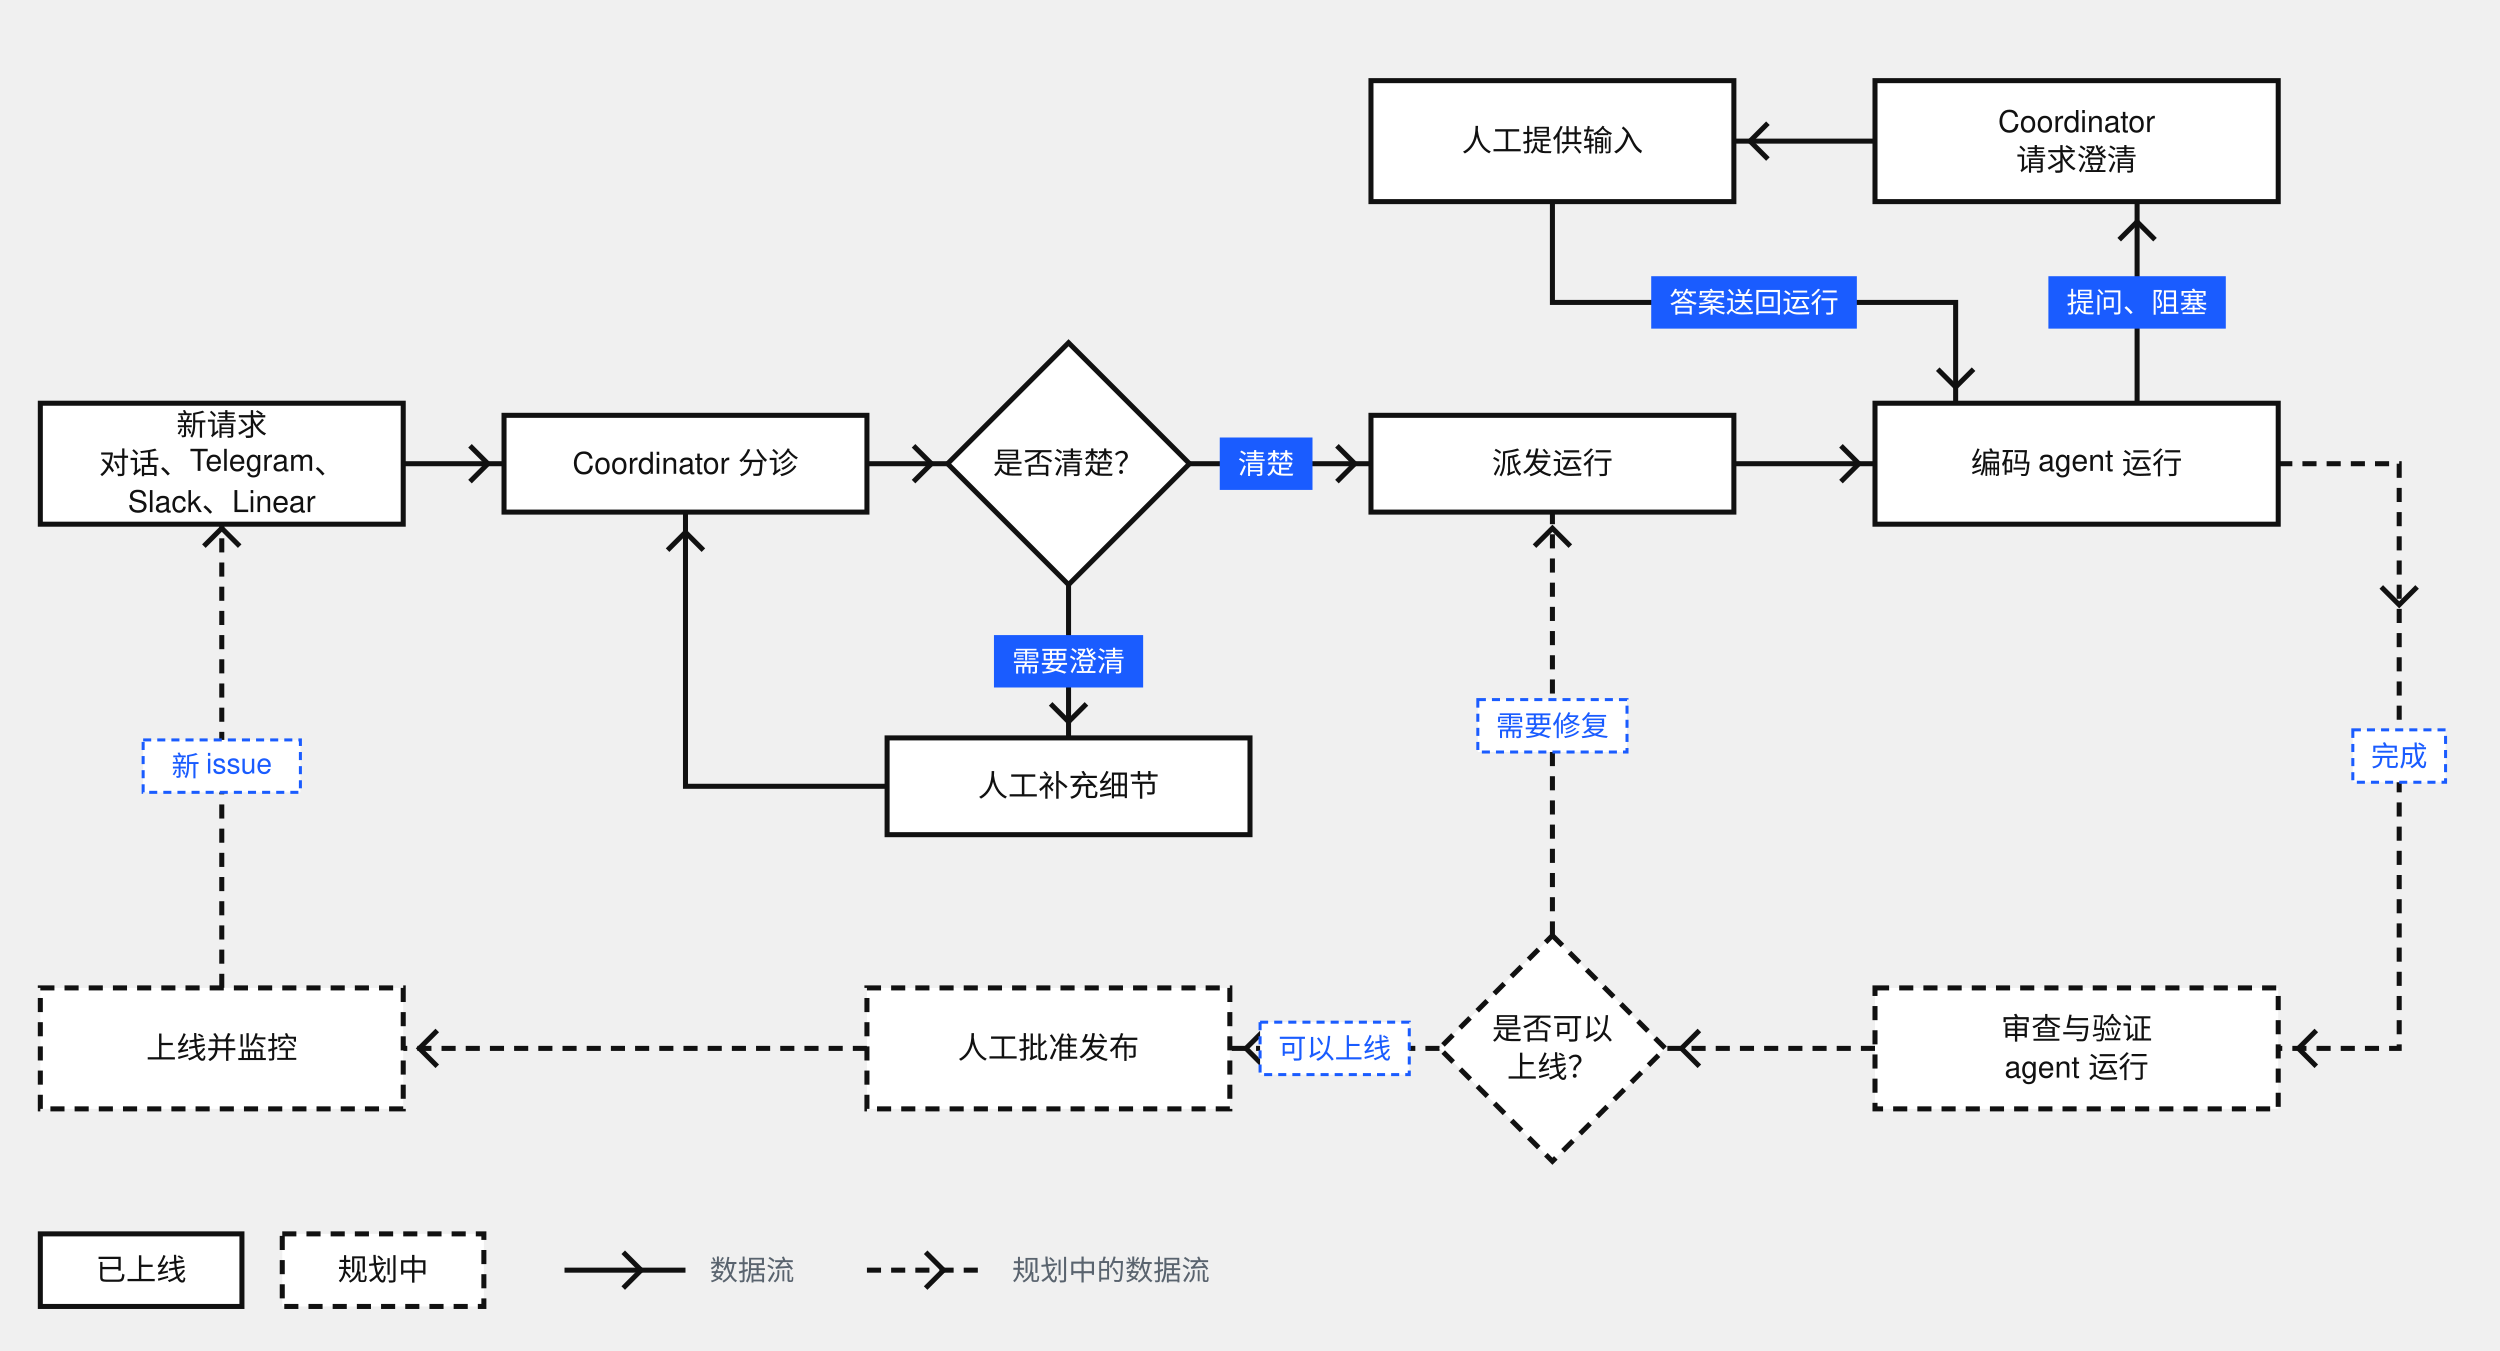
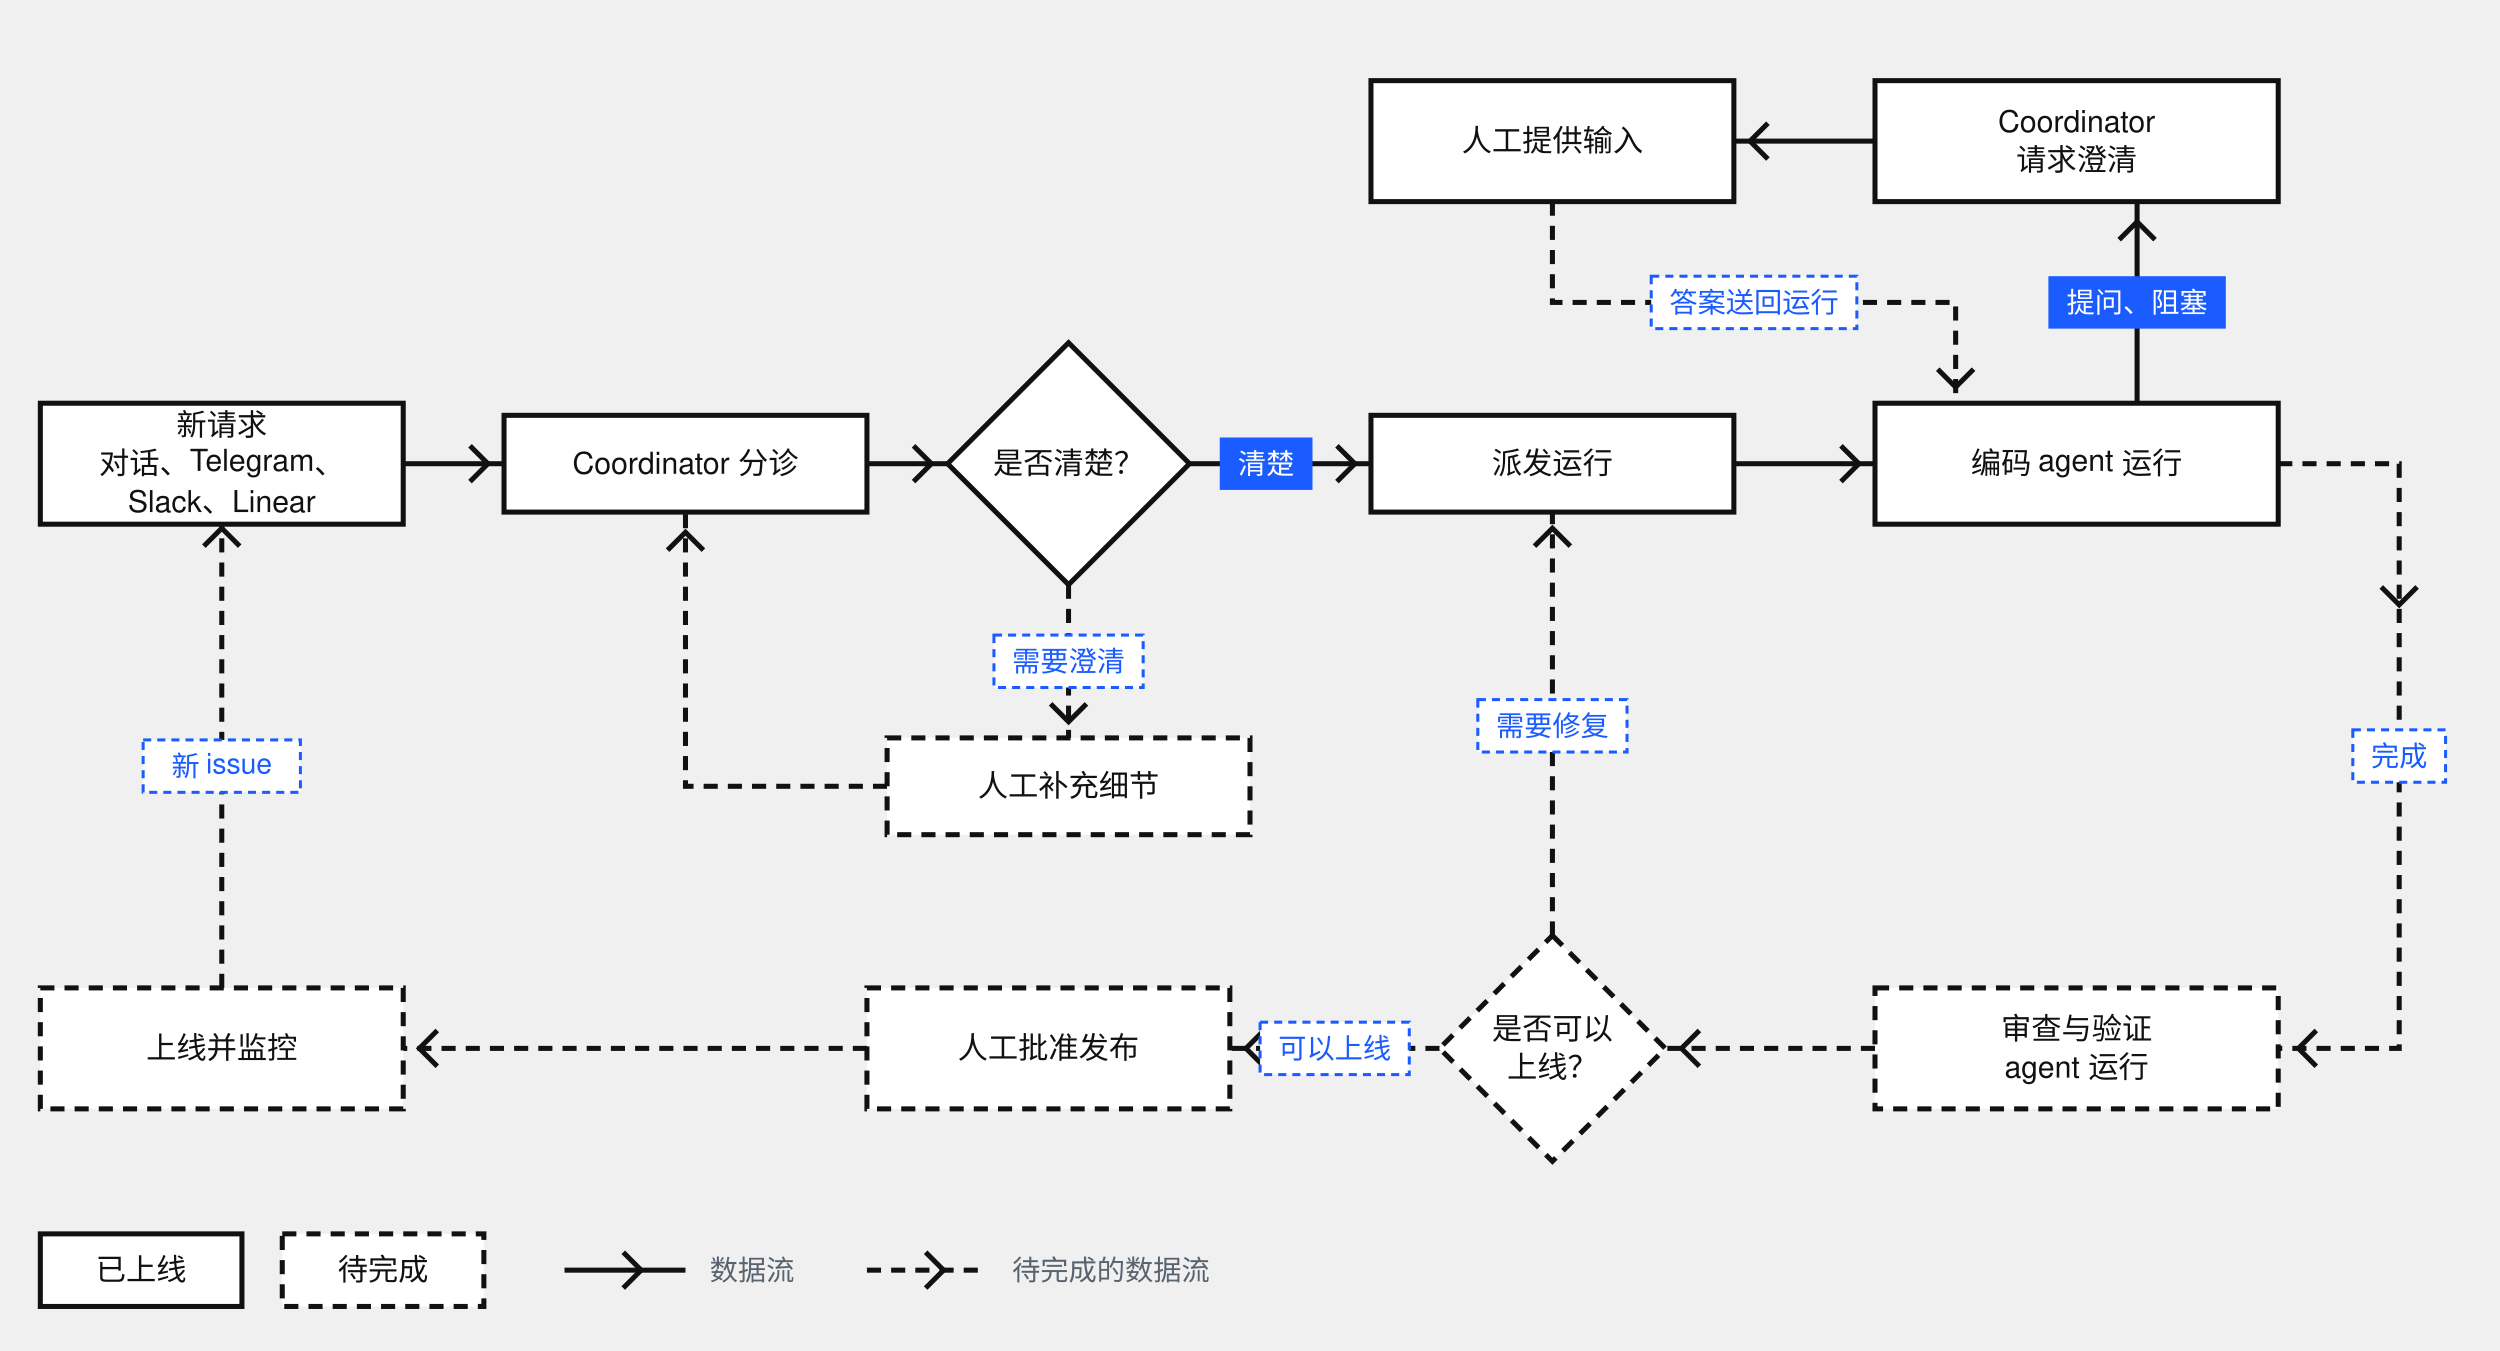
<svg xmlns="http://www.w3.org/2000/svg" width="1240" height="670" viewBox="0 0 1240 670" font-family="-apple-system, BlinkMacSystemFont, &quot;Segoe UI&quot;, Helvetica, Arial, &quot;PingFang SC&quot;, &quot;Noto Sans CJK SC&quot;, &quot;Microsoft YaHei&quot;, sans-serif" role="img" aria-label="任务在 Mikka 中的流转">
  <path d="M200 230 L250 230" fill="none" stroke="#111111" stroke-width="2.5" />
  <path d="M234 222 L242 230 L234 238" fill="none" stroke="#111111" stroke-width="2.5" stroke-linecap="square" stroke-linejoin="miter" />
  <path d="M430 230 L470 230" fill="none" stroke="#111111" stroke-width="2.5" />
  <path d="M454 222 L462 230 L454 238" fill="none" stroke="#111111" stroke-width="2.5" stroke-linecap="square" stroke-linejoin="miter" />
  <path d="M590 230 L680 230" fill="none" stroke="#111111" stroke-width="2.5" />
  <path d="M664 222 L672 230 L664 238" fill="none" stroke="#111111" stroke-width="2.5" stroke-linecap="square" stroke-linejoin="miter" />
  <rect x="605" y="217" width="46" height="26" fill="#1a5cff" />
  <text x="628" y="235" text-anchor="middle" font-size="14" fill="#ffffff">清楚</text>
  <path d="M860 230 L930 230" fill="none" stroke="#111111" stroke-width="2.5" />
  <path d="M914 222 L922 230 L914 238" fill="none" stroke="#111111" stroke-width="2.5" stroke-linecap="square" stroke-linejoin="miter" />
-   <path d="M530 290 L530 366" fill="none" stroke="#111111" stroke-width="2.5" />
+   <path d="M530 290 L530 366" fill="none" stroke="#111111" stroke-width="2.5" stroke-dasharray="7 5" />
  <path d="M522 350 L530 358 L538 350" fill="none" stroke="#111111" stroke-width="2.5" stroke-linecap="square" stroke-linejoin="miter" />
-   <rect x="493" y="315" width="74" height="26" fill="#1a5cff" />
-   <text x="530" y="333" text-anchor="middle" font-size="14" fill="#ffffff">需要澄清</text>
-   <path d="M440 390 L340 390 L340 254" fill="none" stroke="#111111" stroke-width="2.5" />
+   <rect x="493" y="315" width="74" height="26" fill="#ffffff" stroke="#1a5cff" stroke-width="1.5" stroke-dasharray="4 3" />
+   <text x="530" y="333" text-anchor="middle" font-size="14" fill="#1a5cff">需要澄清</text>
+   <path d="M440 390 L340 390 L340 254" fill="none" stroke="#111111" stroke-width="2.5" stroke-dasharray="7 5" />
  <path d="M332 272 L340 264 L348 272" fill="none" stroke="#111111" stroke-width="2.5" stroke-linecap="square" stroke-linejoin="miter" />
  <path d="M1060 200 L1060 100" fill="none" stroke="#111111" stroke-width="2.5" />
  <path d="M1052 118 L1060 110 L1068 118" fill="none" stroke="#111111" stroke-width="2.5" stroke-linecap="square" stroke-linejoin="miter" />
  <rect x="1016" y="137" width="88" height="26" fill="#1a5cff" />
  <text x="1060" y="155" text-anchor="middle" font-size="14" fill="#ffffff">提问、阻塞</text>
  <path d="M930 70 L860 70" fill="none" stroke="#111111" stroke-width="2.5" />
  <path d="M876 62 L868 70 L876 78" fill="none" stroke="#111111" stroke-width="2.5" stroke-linecap="square" stroke-linejoin="miter" />
-   <path d="M770 100 L770 150 L970 150 L970 200" fill="none" stroke="#111111" stroke-width="2.5" />
+   <path d="M770 100 L770 150 L970 150 L970 200" fill="none" stroke="#111111" stroke-width="2.5" stroke-dasharray="7 5" />
  <path d="M962 184 L970 192 L978 184" fill="none" stroke="#111111" stroke-width="2.5" stroke-linecap="square" stroke-linejoin="miter" />
-   <rect x="819" y="137" width="102" height="26" fill="#1a5cff" />
-   <text x="870" y="155" text-anchor="middle" font-size="14" fill="#ffffff">答案送回运行</text>
+   <rect x="819" y="137" width="102" height="26" fill="#ffffff" stroke="#1a5cff" stroke-width="1.5" stroke-dasharray="4 3" />
+   <text x="870" y="155" text-anchor="middle" font-size="14" fill="#1a5cff">答案送回运行</text>
  <path d="M1130 230 L1190 230 L1190 520 L1130 520" fill="none" stroke="#111111" stroke-width="2.5" stroke-dasharray="7 5" />
  <path d="M1182 292 L1190 300 L1198 292" fill="none" stroke="#111111" stroke-width="2.5" stroke-linecap="square" stroke-linejoin="miter" />
  <path d="M1148 512 L1140 520 L1148 528" fill="none" stroke="#111111" stroke-width="2.5" stroke-linecap="square" stroke-linejoin="miter" />
  <rect x="1167" y="362" width="46" height="26" fill="#ffffff" stroke="#1a5cff" stroke-width="1.5" stroke-dasharray="4 3" />
  <text x="1190" y="380" text-anchor="middle" font-size="14" fill="#1a5cff">完成</text>
  <path d="M930 520 L826 520" fill="none" stroke="#111111" stroke-width="2.5" stroke-dasharray="7 5" />
  <path d="M842 512 L834 520 L842 528" fill="none" stroke="#111111" stroke-width="2.5" stroke-linecap="square" stroke-linejoin="miter" />
  <path d="M770 464 L770 254" fill="none" stroke="#111111" stroke-width="2.5" stroke-dasharray="7 5" />
  <path d="M762 270 L770 262 L778 270" fill="none" stroke="#111111" stroke-width="2.5" stroke-linecap="square" stroke-linejoin="miter" />
  <rect x="733" y="347" width="74" height="26" fill="#ffffff" stroke="#1a5cff" stroke-width="1.5" stroke-dasharray="4 3" />
  <text x="770" y="365" text-anchor="middle" font-size="14" fill="#1a5cff">需要修复</text>
  <path d="M714 520 L610 520" fill="none" stroke="#111111" stroke-width="2.5" stroke-dasharray="7 5" />
  <path d="M626 512 L618 520 L626 528" fill="none" stroke="#111111" stroke-width="2.5" stroke-linecap="square" stroke-linejoin="miter" />
  <rect x="625" y="507" width="74" height="26" fill="#ffffff" stroke="#1a5cff" stroke-width="1.5" stroke-dasharray="4 3" />
  <text x="662" y="525" text-anchor="middle" font-size="14" fill="#1a5cff">可以上线</text>
  <path d="M430 520 L200 520" fill="none" stroke="#111111" stroke-width="2.5" stroke-dasharray="7 5" />
  <path d="M216 512 L208 520 L216 528" fill="none" stroke="#111111" stroke-width="2.5" stroke-linecap="square" stroke-linejoin="miter" />
  <path d="M110 490 L110 254" fill="none" stroke="#111111" stroke-width="2.5" stroke-dasharray="7 5" />
  <path d="M102 270 L110 262 L118 270" fill="none" stroke="#111111" stroke-width="2.5" stroke-linecap="square" stroke-linejoin="miter" />
  <rect x="71" y="367" width="78" height="26" fill="#ffffff" stroke="#1a5cff" stroke-width="1.5" stroke-dasharray="4 3" />
  <text x="110" y="385" text-anchor="middle" font-size="14" fill="#1a5cff">新 issue</text>
  <rect x="20" y="200" width="180" height="60" fill="#ffffff" stroke="#111111" stroke-width="2.5" />
  <text x="110" y="216" text-anchor="middle" font-size="15" fill="#111111">新请求</text>
  <text x="110" y="235" text-anchor="middle" font-size="15" fill="#111111">对话、Telegram、</text>
  <text x="110" y="254" text-anchor="middle" font-size="15" fill="#111111">Slack、Linear</text>
  <rect x="250" y="206" width="180" height="48" fill="#ffffff" stroke="#111111" stroke-width="2.5" />
  <text x="340" y="235" text-anchor="middle" font-size="15" fill="#111111">Coordinator 分诊</text>
  <rect x="680" y="206" width="180" height="48" fill="#ffffff" stroke="#111111" stroke-width="2.5" />
  <text x="770" y="235" text-anchor="middle" font-size="15" fill="#111111">派发运行</text>
  <rect x="930" y="200" width="200" height="60" fill="#ffffff" stroke="#111111" stroke-width="2.5" />
  <text x="1030" y="235" text-anchor="middle" font-size="15" fill="#111111">编码 agent 运行</text>
  <rect x="930" y="40" width="200" height="60" fill="#ffffff" stroke="#111111" stroke-width="2.5" />
  <text x="1030" y="65.5" text-anchor="middle" font-size="15" fill="#111111">Coordinator</text>
  <text x="1030" y="84.5" text-anchor="middle" font-size="15" fill="#111111">请求澄清</text>
  <rect x="680" y="40" width="180" height="60" fill="#ffffff" stroke="#111111" stroke-width="2.5" />
  <text x="770" y="75" text-anchor="middle" font-size="15" fill="#111111">人工提供输入</text>
-   <rect x="440" y="366" width="180" height="48" fill="#ffffff" stroke="#111111" stroke-width="2.5" />
+   <rect x="440" y="366" width="180" height="48" fill="#ffffff" stroke="#111111" stroke-width="2.5" stroke-dasharray="7 5" />
  <text x="530" y="395" text-anchor="middle" font-size="15" fill="#111111">人工补充细节</text>
  <rect x="930" y="490" width="200" height="60" fill="#ffffff" stroke="#111111" stroke-width="2.5" stroke-dasharray="7 5" />
  <text x="1030" y="515.5" text-anchor="middle" font-size="15" fill="#111111">审查与验证</text>
  <text x="1030" y="534.5" text-anchor="middle" font-size="15" fill="#111111">agent 运行</text>
  <rect x="430" y="490" width="180" height="60" fill="#ffffff" stroke="#111111" stroke-width="2.5" stroke-dasharray="7 5" />
  <text x="520" y="525" text-anchor="middle" font-size="15" fill="#111111">人工批准发布</text>
  <rect x="20" y="490" width="180" height="60" fill="#ffffff" stroke="#111111" stroke-width="2.5" stroke-dasharray="7 5" />
  <text x="110" y="525" text-anchor="middle" font-size="15" fill="#111111">上线并监控</text>
  <polygon points="530,170 590,230 530,290 470,230" fill="#ffffff" stroke="#111111" stroke-width="2.5" stroke-linejoin="miter" />
  <text x="530" y="235" text-anchor="middle" font-size="15" fill="#111111">是否清楚？</text>
  <polygon points="770,464 826,520 770,576 714,520" fill="#ffffff" stroke="#111111" stroke-width="2.5" stroke-linejoin="miter" stroke-dasharray="7 5" />
  <text x="770" y="515.5" text-anchor="middle" font-size="15" fill="#111111">是否可以</text>
  <text x="770" y="534.5" text-anchor="middle" font-size="15" fill="#111111">上线？</text>
  <rect x="20" y="612" width="100" height="36" fill="#ffffff" stroke="#111111" stroke-width="2.5" />
  <text x="70" y="635" text-anchor="middle" font-size="15" fill="#111111">已上线</text>
  <rect x="140" y="612" width="100" height="36" fill="#ffffff" stroke="#111111" stroke-width="2.5" stroke-dasharray="7 5" />
-   <text x="190" y="635" text-anchor="middle" font-size="15" fill="#111111">规划中</text>
+   <text x="190" y="635" text-anchor="middle" font-size="15" fill="#111111">待完成</text>
  <path d="M280 630 L340 630" fill="none" stroke="#111111" stroke-width="2.5" />
  <path d="M310 622 L318 630 L310 638" fill="none" stroke="#111111" stroke-width="2.5" stroke-linecap="square" stroke-linejoin="miter" />
  <text x="352" y="635" font-size="14" fill="#59636e">数据流</text>
  <path d="M430 630 L490 630" fill="none" stroke="#111111" stroke-width="2.5" stroke-dasharray="7 5" />
  <path d="M460 622 L468 630 L460 638" fill="none" stroke="#111111" stroke-width="2.5" stroke-linecap="square" stroke-linejoin="miter" />
-   <text x="502" y="635" font-size="14" fill="#59636e">规划中的数据流</text>
+   <text x="502" y="635" font-size="14" fill="#59636e">待完成的数据流</text>
</svg>
